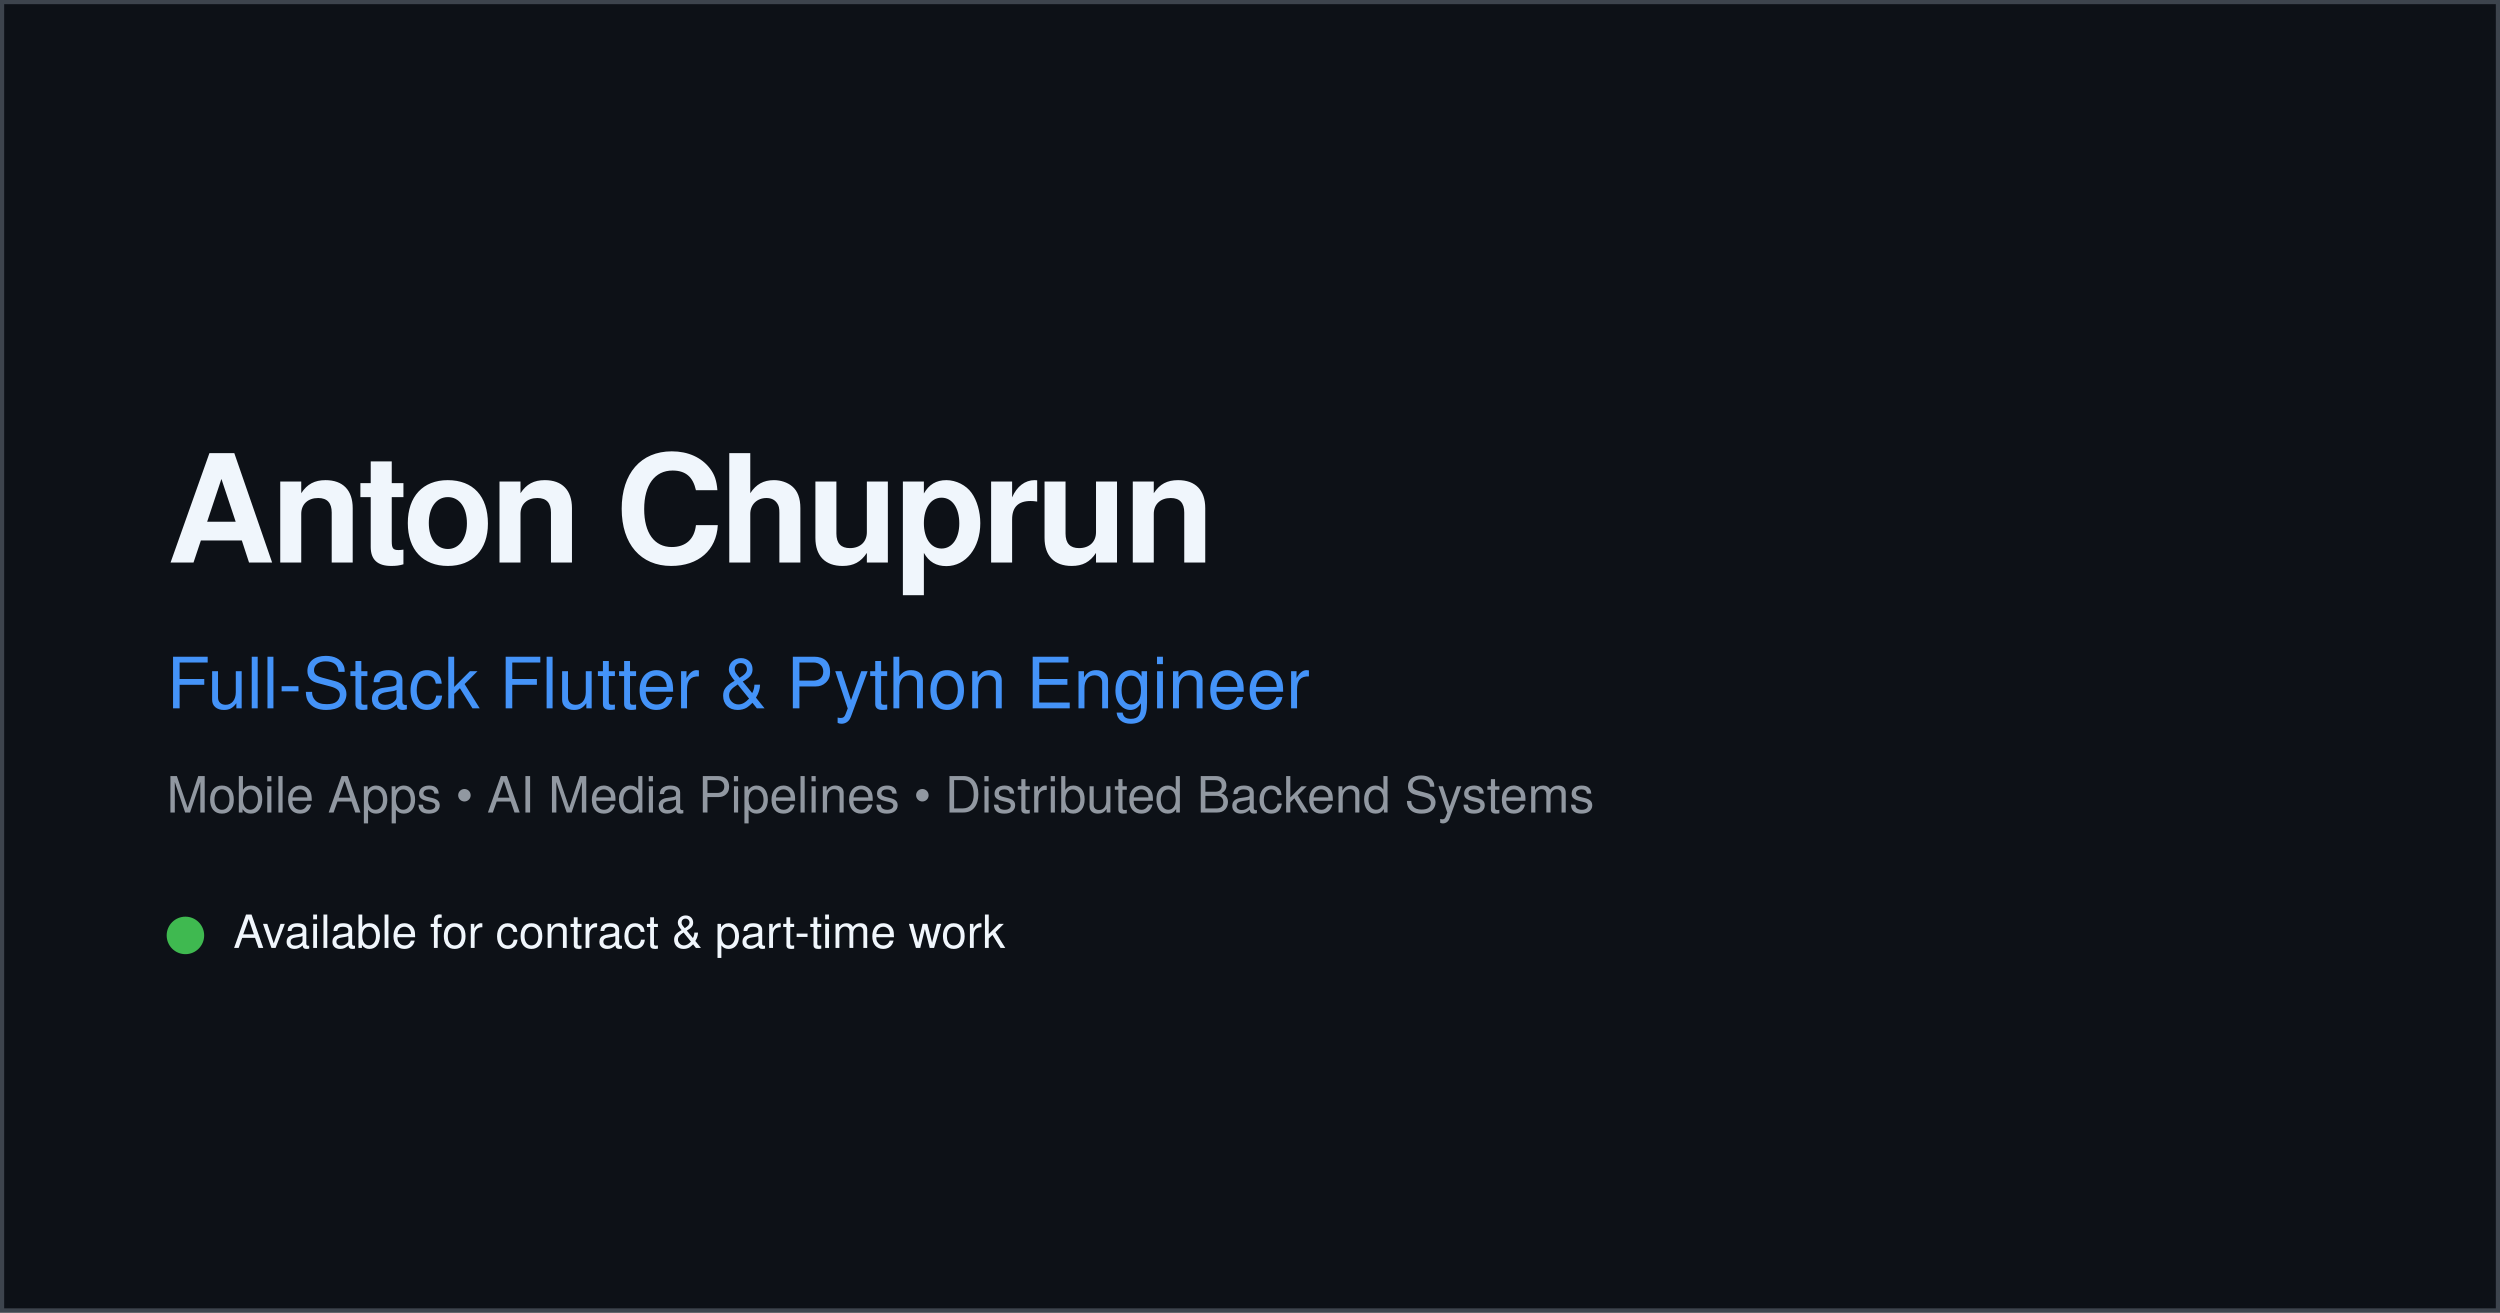
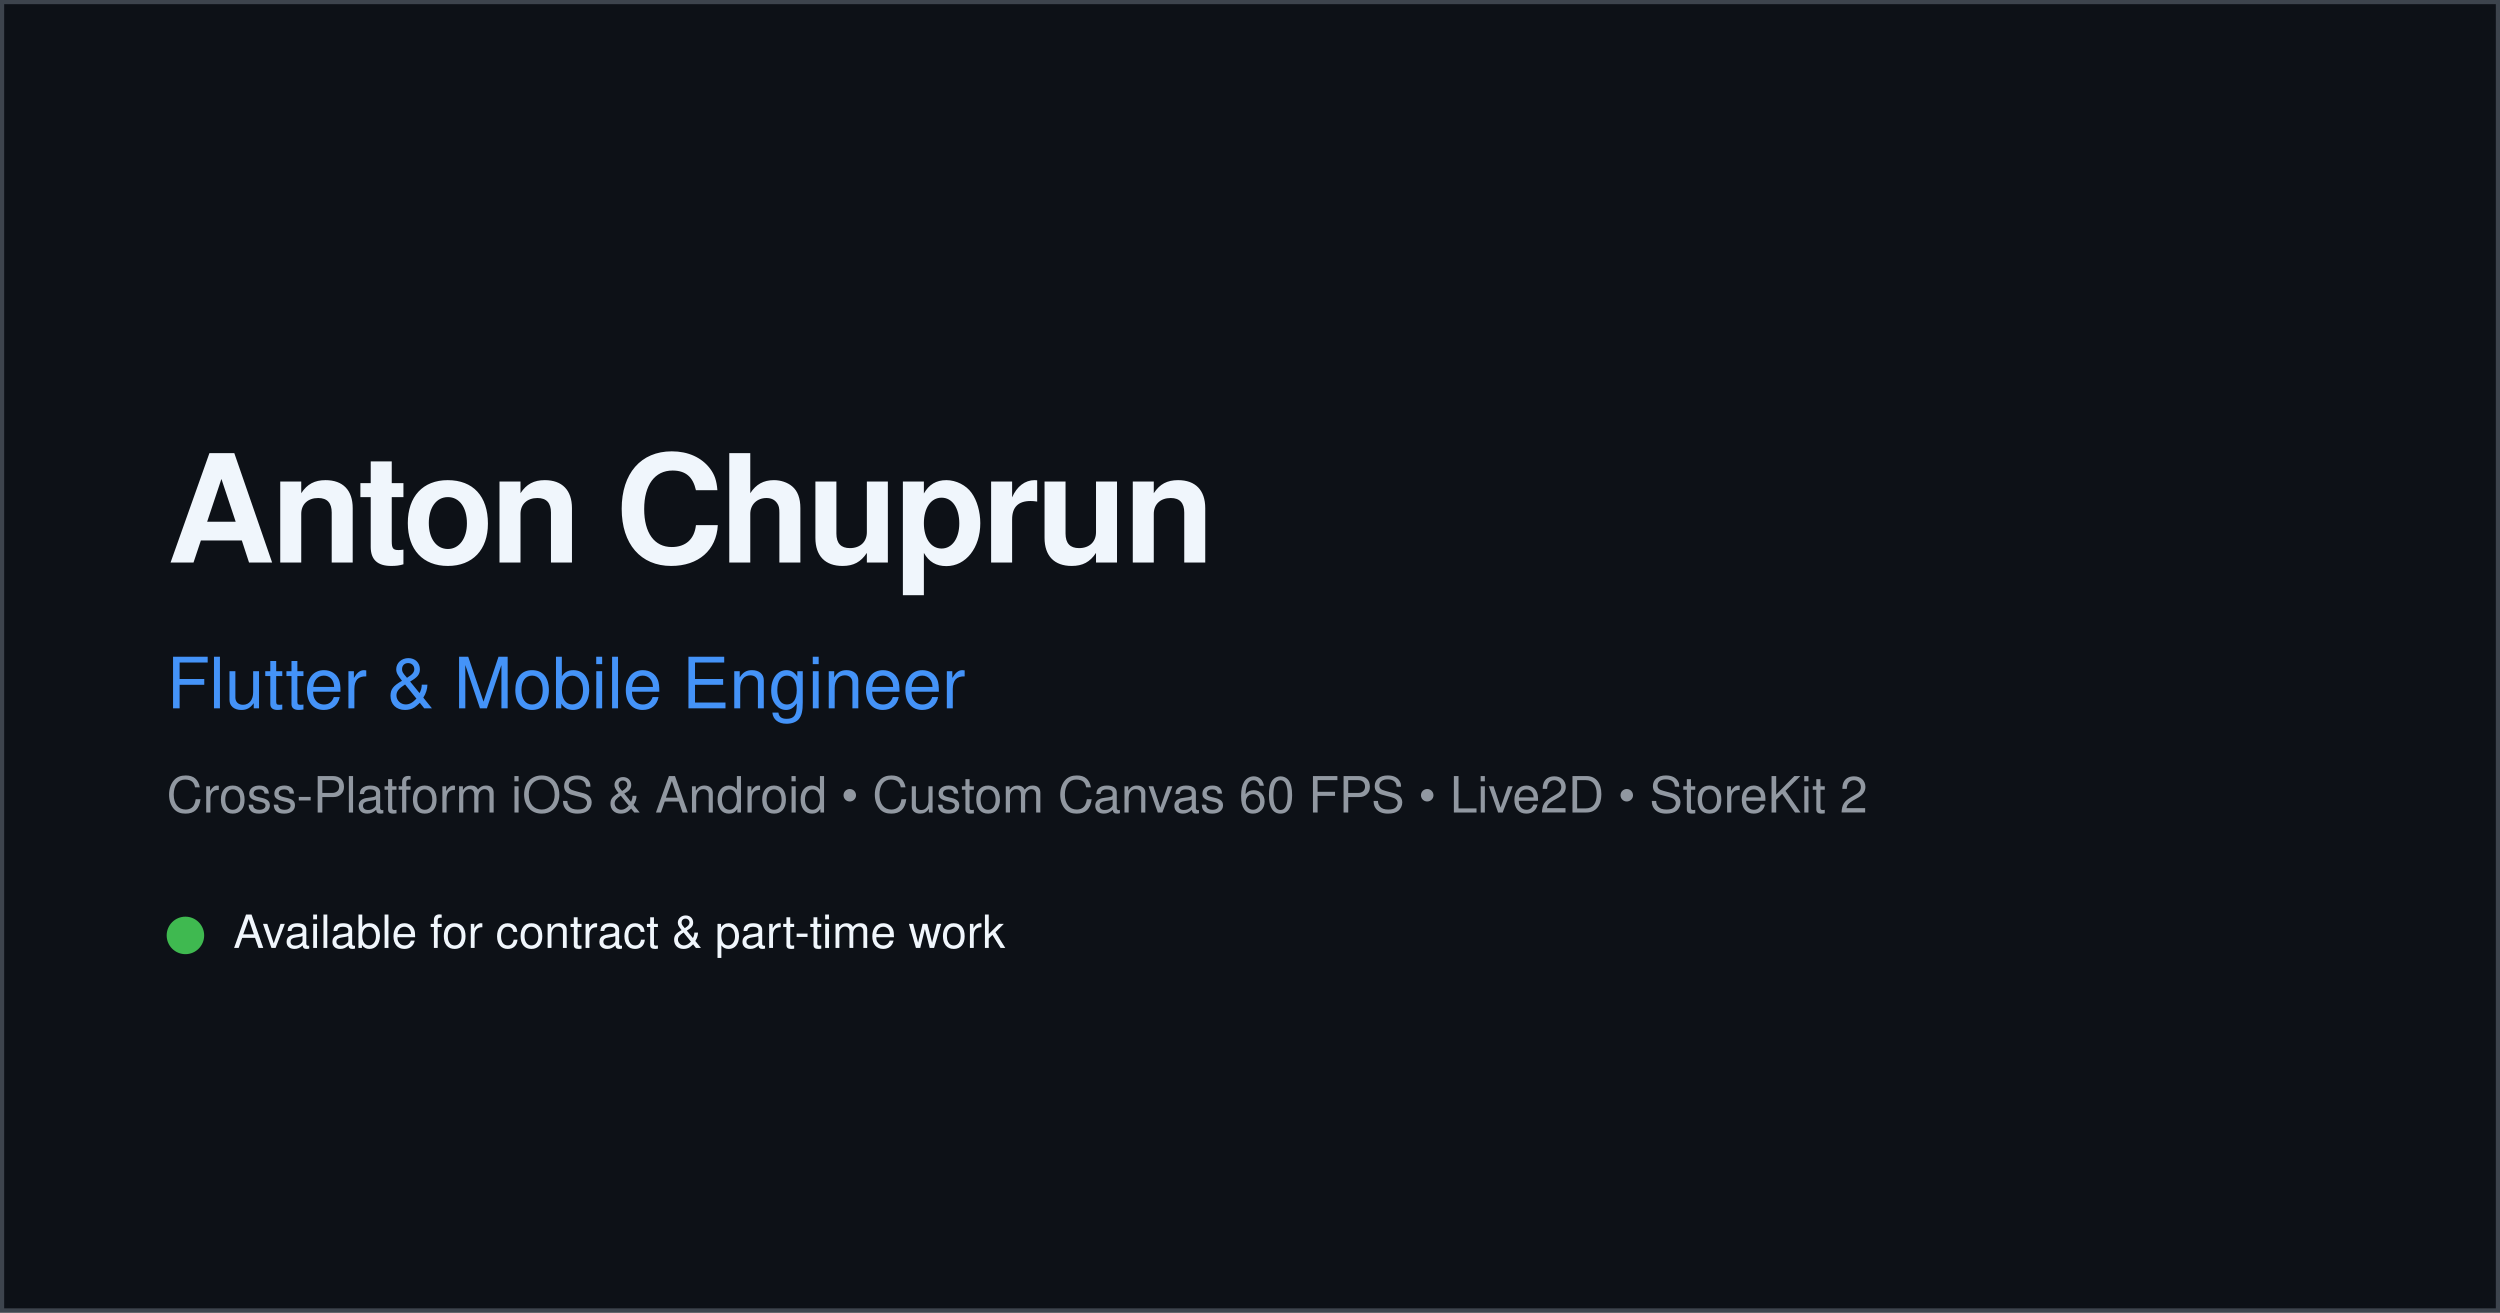
<svg xmlns="http://www.w3.org/2000/svg" width="1200" height="630" viewBox="0 0 1200 630">
  <rect width="1200" height="630" fill="#0d1117" />
  <rect x="1" y="1" width="1198" height="628" rx="0" fill="none" stroke="#3d444d" stroke-width="2" />
  <text x="80" y="270" font-family="-apple-system, 'Segoe UI', Helvetica, Arial, sans-serif" font-size="72" font-weight="800" fill="#f0f6fc" letter-spacing="-2">Anton Chuprun</text>
-   <text x="80" y="340" font-family="-apple-system, 'Segoe UI', Helvetica, Arial, sans-serif" font-size="34" font-weight="500" fill="#4493f8">Full-Stack Flutter &amp; Python Engineer</text>
-   <text x="80" y="390" font-family="-apple-system, 'Segoe UI', Helvetica, Arial, sans-serif" font-size="24" fill="#9198a1">Mobile Apps • AI Media Pipelines • Distributed Backend Systems</text>
+   <text x="80" y="340" font-family="-apple-system, 'Segoe UI', Helvetica, Arial, sans-serif" font-size="34" font-weight="500" fill="#4493f8">Flutter &amp; Mobile Engineer</text>
+   <text x="80" y="390" font-family="-apple-system, 'Segoe UI', Helvetica, Arial, sans-serif" font-size="24" fill="#9198a1">Cross-Platform iOS &amp; Android • Custom Canvas 60 FPS • Live2D • StoreKit 2</text>
  <rect x="80" y="440" width="18" height="18" rx="9" fill="#3fb950" />
  <text x="112" y="455" font-family="-apple-system, 'Segoe UI', Helvetica, Arial, sans-serif" font-size="22" fill="#f0f6fc">Available for contract &amp; part-time work</text>
</svg>
